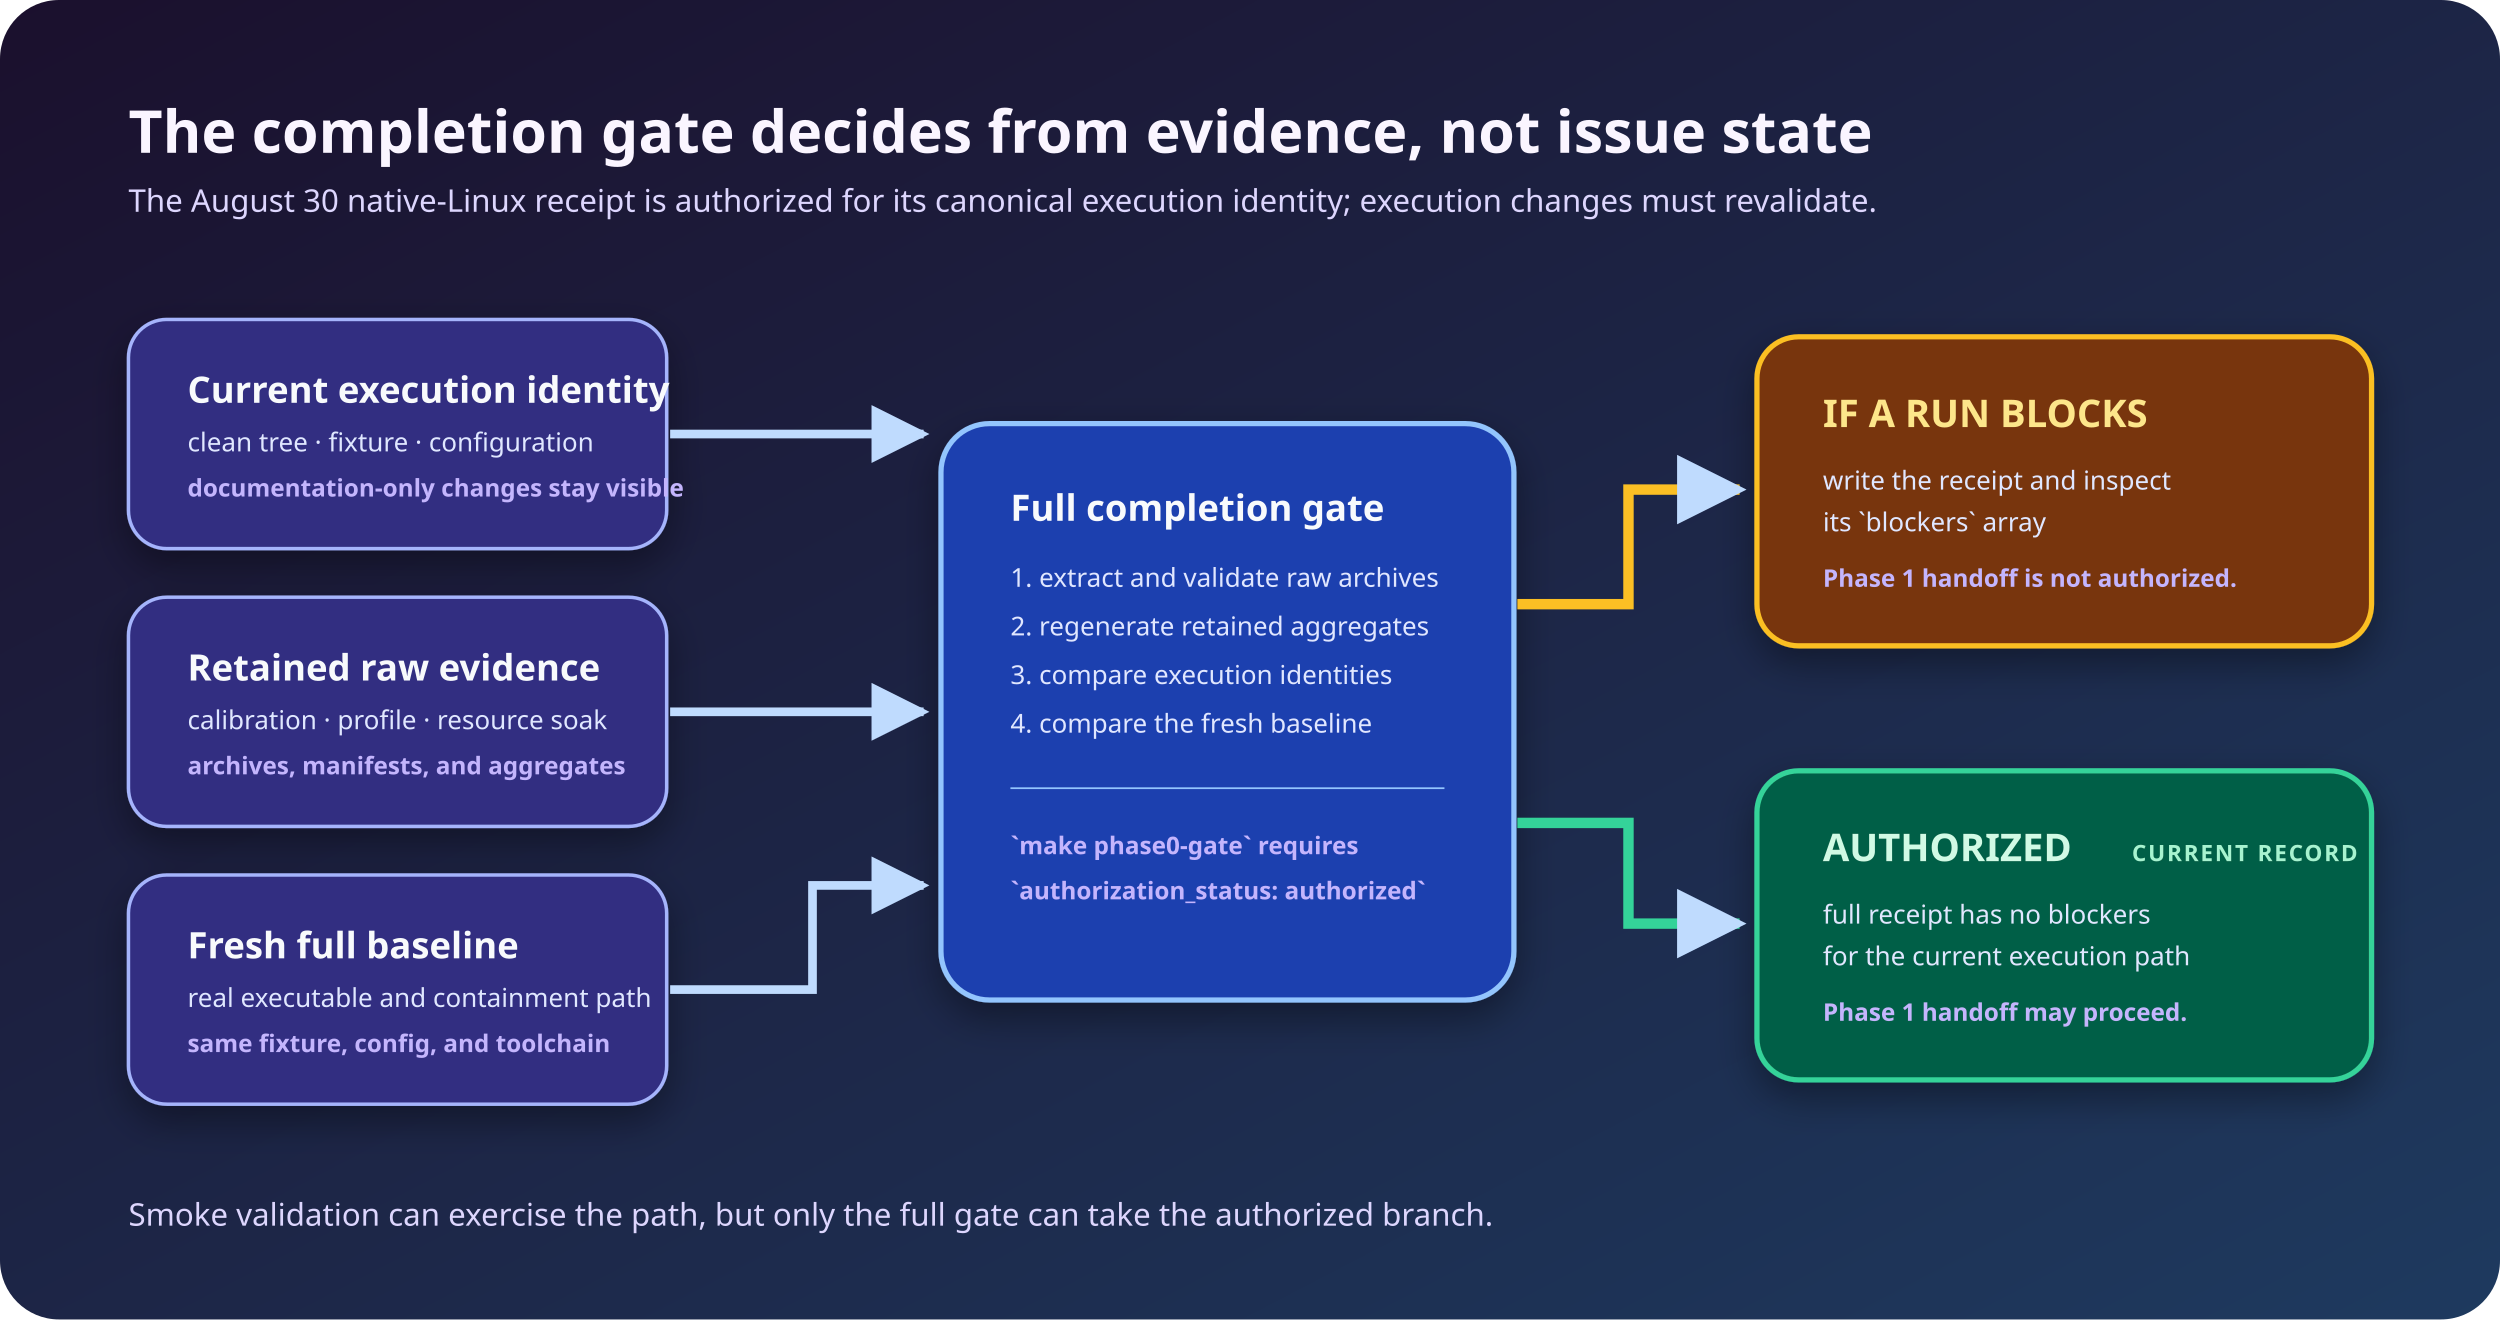
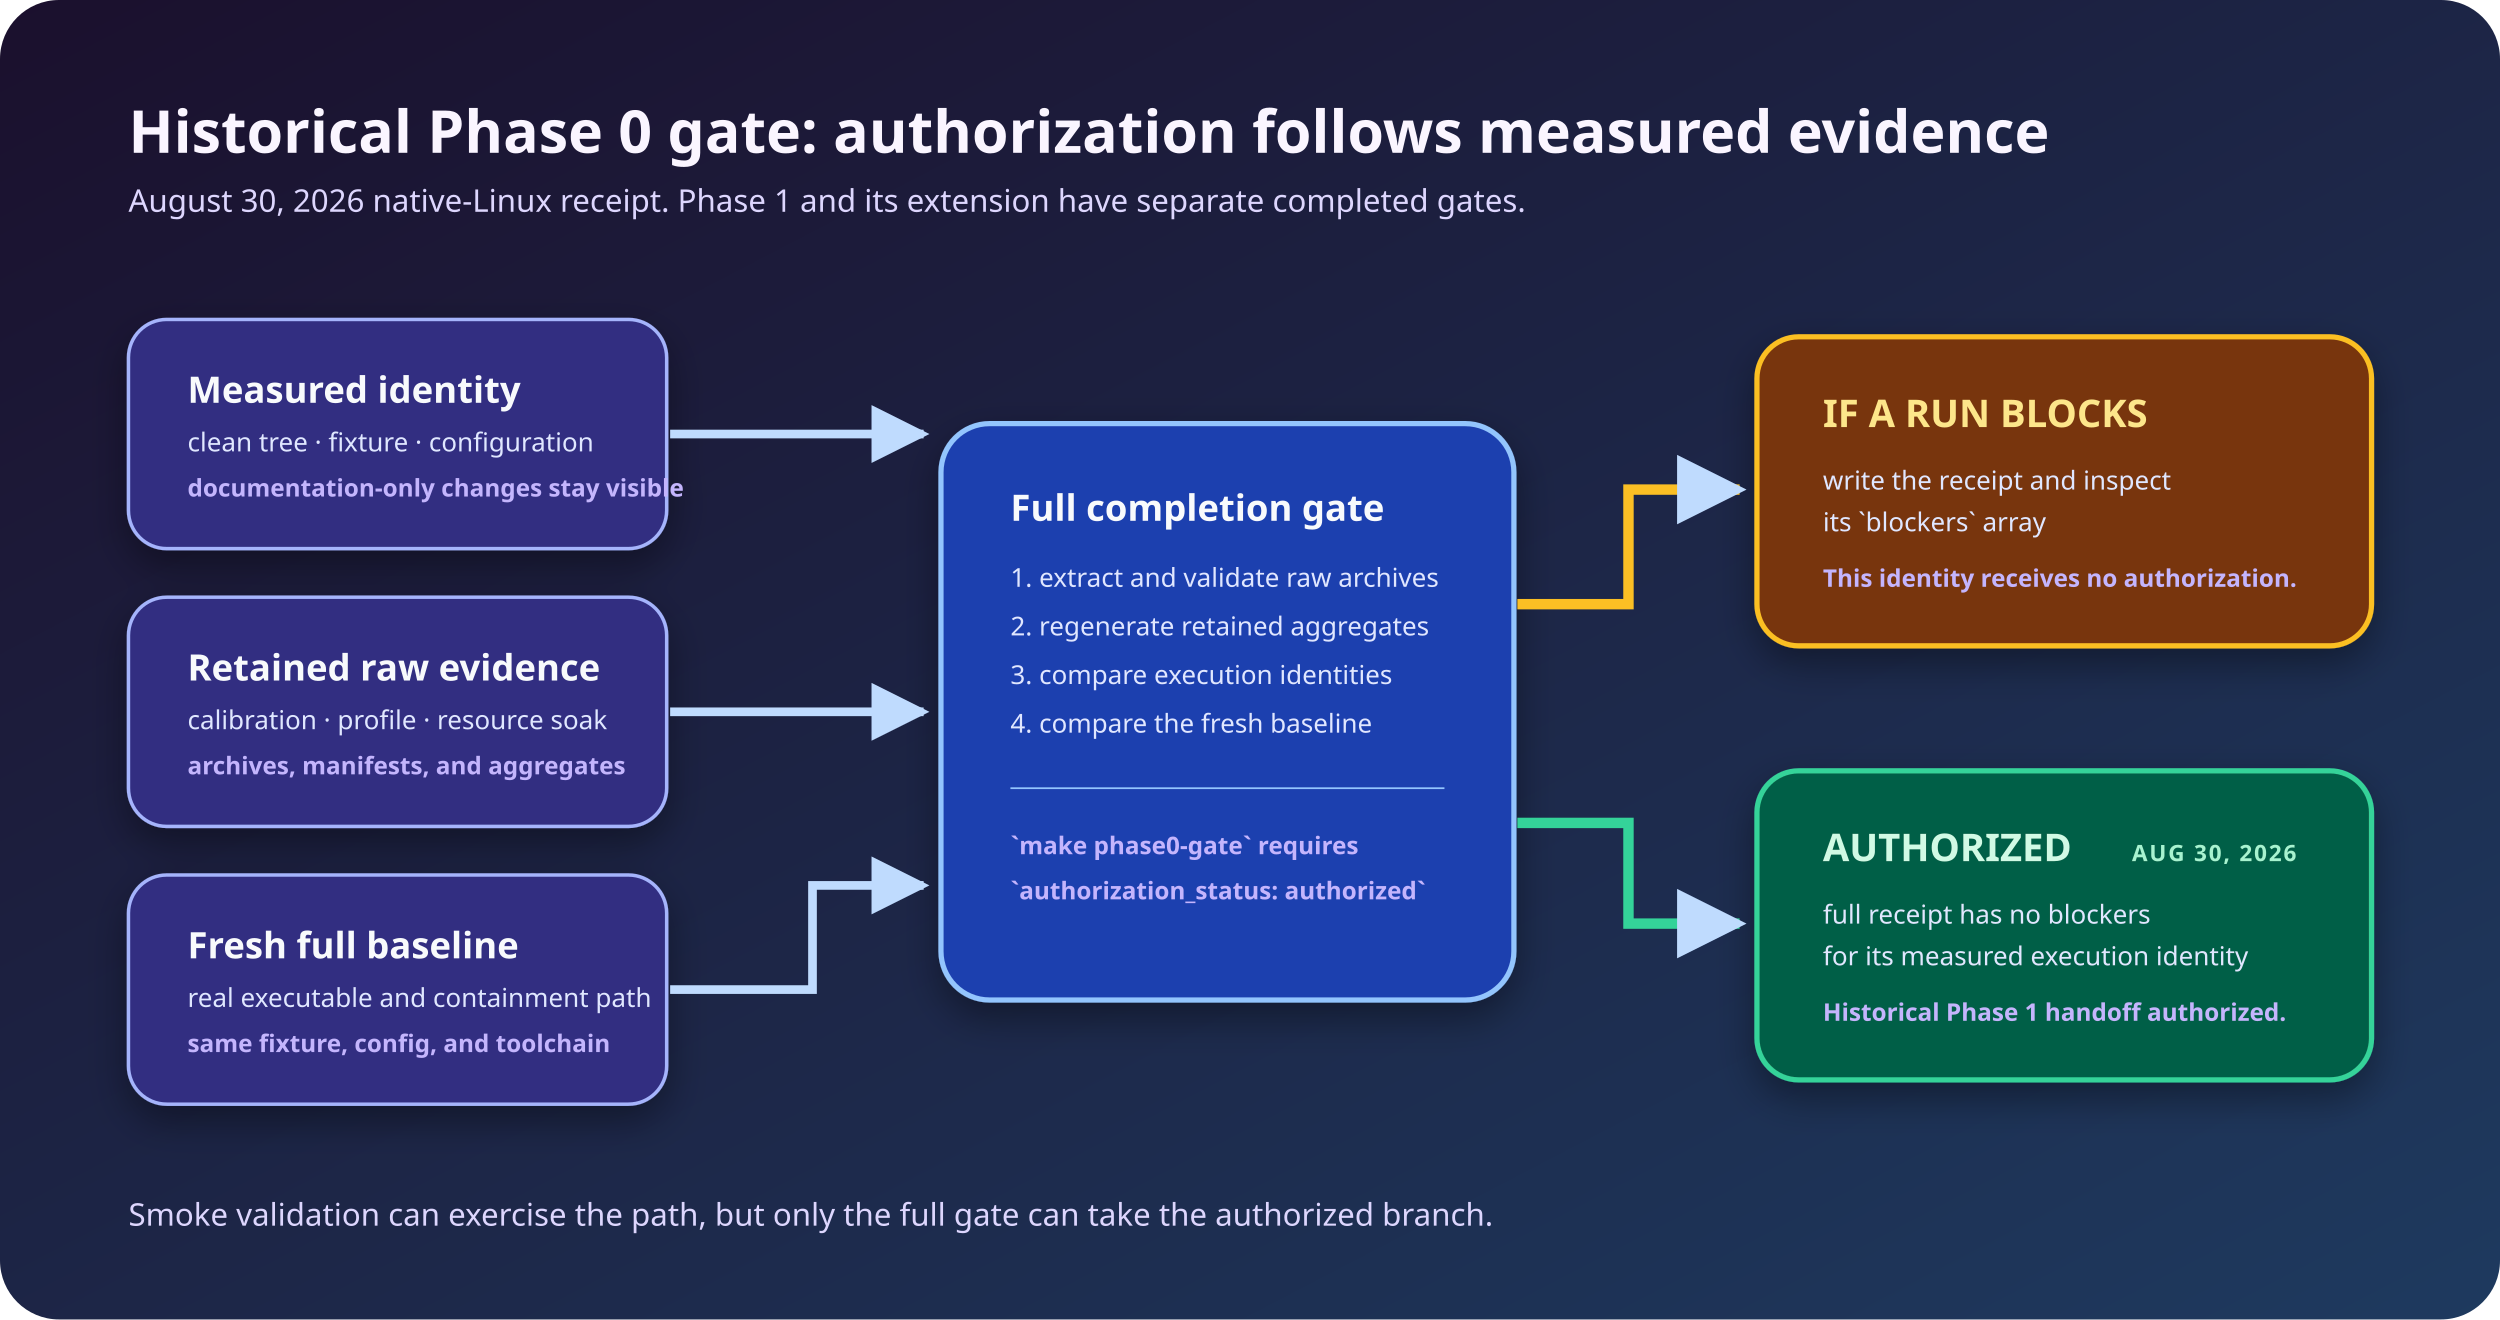
<svg xmlns="http://www.w3.org/2000/svg" viewBox="0 0 1440 760" role="img" aria-labelledby="phase0-gate-title phase0-gate-description">
  <defs>
    <linearGradient id="phase0-gate-background" x1="0" y1="0" x2="1" y2="1">
      <stop offset="0" stop-color="#1b102d" />
      <stop offset="1" stop-color="#1e3a5f" />
    </linearGradient>
    <marker id="phase0-gate-arrow" viewBox="0 0 12 12" refX="10" refY="6" markerWidth="8" markerHeight="8" orient="auto-start-reverse">
      <path d="M 1 1 L 11 6 L 1 11 z" fill="#bfdbfe" />
    </marker>
    <filter id="phase0-gate-shadow" x="-20%" y="-20%" width="140%" height="140%">
      <feDropShadow dx="0" dy="9" stdDeviation="11" flood-color="#09090b" flood-opacity=".38" />
    </filter>
    <style>
      .heading { font: 700 34px system-ui, sans-serif; fill: #faf5ff; }
      .subheading { font: 400 18px system-ui, sans-serif; fill: #ddd6fe; }
      .box-title { font: 700 21px system-ui, sans-serif; fill: #f8fafc; }
      .box-copy { font: 400 15px system-ui, sans-serif; fill: #e0e7ff; }
      .small { font: 600 14px system-ui, sans-serif; fill: #c4b5fd; }
      .blocked { font: 800 22px system-ui, sans-serif; fill: #fde68a; }
      .authorized { font: 800 22px system-ui, sans-serif; fill: #d1fae5; }
      .current { font: 800 13px system-ui, sans-serif; fill: #a7f3d0; letter-spacing: .08em; }
    </style>
  </defs>
  <rect width="1440" height="760" rx="34" fill="url(#phase0-gate-background)" />
-   <text x="74" y="88" class="heading">The completion gate decides from evidence, not issue state</text>
-   <text x="74" y="122" class="subheading">The August 30 native-Linux receipt is authorized for its canonical execution identity; execution changes must revalidate.</text>
+   <text x="74" y="88" class="heading">Historical Phase 0 gate: authorization follows measured evidence</text>
+   <text x="74" y="122" class="subheading">August 30, 2026 native-Linux receipt. Phase 1 and its extension have separate completed gates.</text>
  <g filter="url(#phase0-gate-shadow)">
    <rect x="74" y="184" width="310" height="132" rx="22" fill="#312e81" stroke="#a5b4fc" stroke-width="2" />
-     <text x="108" y="232" class="box-title">Current execution identity</text>
+     <text x="108" y="232" class="box-title">Measured identity</text>
    <text x="108" y="260" class="box-copy">clean tree · fixture · configuration</text>
    <text x="108" y="286" class="small">documentation-only changes stay visible</text>
    <rect x="74" y="344" width="310" height="132" rx="22" fill="#312e81" stroke="#a5b4fc" stroke-width="2" />
    <text x="108" y="392" class="box-title">Retained raw evidence</text>
    <text x="108" y="420" class="box-copy">calibration · profile · resource soak</text>
    <text x="108" y="446" class="small">archives, manifests, and aggregates</text>
    <rect x="74" y="504" width="310" height="132" rx="22" fill="#312e81" stroke="#a5b4fc" stroke-width="2" />
    <text x="108" y="552" class="box-title">Fresh full baseline</text>
    <text x="108" y="580" class="box-copy">real executable and containment path</text>
    <text x="108" y="606" class="small">same fixture, config, and toolchain</text>
  </g>
  <g filter="url(#phase0-gate-shadow)">
    <rect x="542" y="244" width="330" height="332" rx="28" fill="#1e40af" stroke="#93c5fd" stroke-width="3" />
    <text x="582" y="300" class="box-title">Full completion gate</text>
    <text x="582" y="338" class="box-copy">1. extract and validate raw archives</text>
    <text x="582" y="366" class="box-copy">2. regenerate retained aggregates</text>
    <text x="582" y="394" class="box-copy">3. compare execution identities</text>
    <text x="582" y="422" class="box-copy">4. compare the fresh baseline</text>
    <line x1="582" y1="454" x2="832" y2="454" stroke="#93c5fd" stroke-width="1" />
    <text x="582" y="492" class="small">`make phase0-gate` requires</text>
    <text x="582" y="518" class="small">`authorization_status: authorized`</text>
  </g>
  <path d="M 386 250 H 532" stroke="#bfdbfe" stroke-width="5" marker-end="url(#phase0-gate-arrow)" />
  <path d="M 386 410 H 500 V 410 H 532" fill="none" stroke="#bfdbfe" stroke-width="5" marker-end="url(#phase0-gate-arrow)" />
  <path d="M 386 570 H 468 V 510 H 532" fill="none" stroke="#bfdbfe" stroke-width="5" marker-end="url(#phase0-gate-arrow)" />
  <g filter="url(#phase0-gate-shadow)">
    <rect x="1012" y="194" width="354" height="178" rx="24" fill="#78350f" stroke="#fbbf24" stroke-width="3" />
    <text x="1050" y="246" class="blocked">IF A RUN BLOCKS</text>
    <text x="1050" y="282" class="box-copy">write the receipt and inspect</text>
    <text x="1050" y="306" class="box-copy">its `blockers` array</text>
-     <text x="1050" y="338" class="small">Phase 1 handoff is not authorized.</text>
+     <text x="1050" y="338" class="small">This identity receives no authorization.</text>
    <rect x="1012" y="444" width="354" height="178" rx="24" fill="#065f46" stroke="#34d399" stroke-width="3" />
    <text x="1050" y="496" class="authorized">AUTHORIZED</text>
-     <text x="1228" y="496" class="current">CURRENT RECORD</text>
+     <text x="1228" y="496" class="current">AUG 30, 2026</text>
    <text x="1050" y="532" class="box-copy">full receipt has no blockers</text>
-     <text x="1050" y="556" class="box-copy">for the current execution path</text>
-     <text x="1050" y="588" class="small">Phase 1 handoff may proceed.</text>
+     <text x="1050" y="556" class="box-copy">for its measured execution identity</text>
+     <text x="1050" y="588" class="small">Historical Phase 1 handoff authorized.</text>
  </g>
  <path d="M 874 348 H 938 V 282 H 1002" fill="none" stroke="#fbbf24" stroke-width="6" marker-end="url(#phase0-gate-arrow)" />
  <path d="M 874 474 H 938 V 532 H 1002" fill="none" stroke="#34d399" stroke-width="6" marker-end="url(#phase0-gate-arrow)" />
  <text x="74" y="706" class="subheading">Smoke validation can exercise the path, but only the full gate can take the authorized branch.</text>
</svg>
